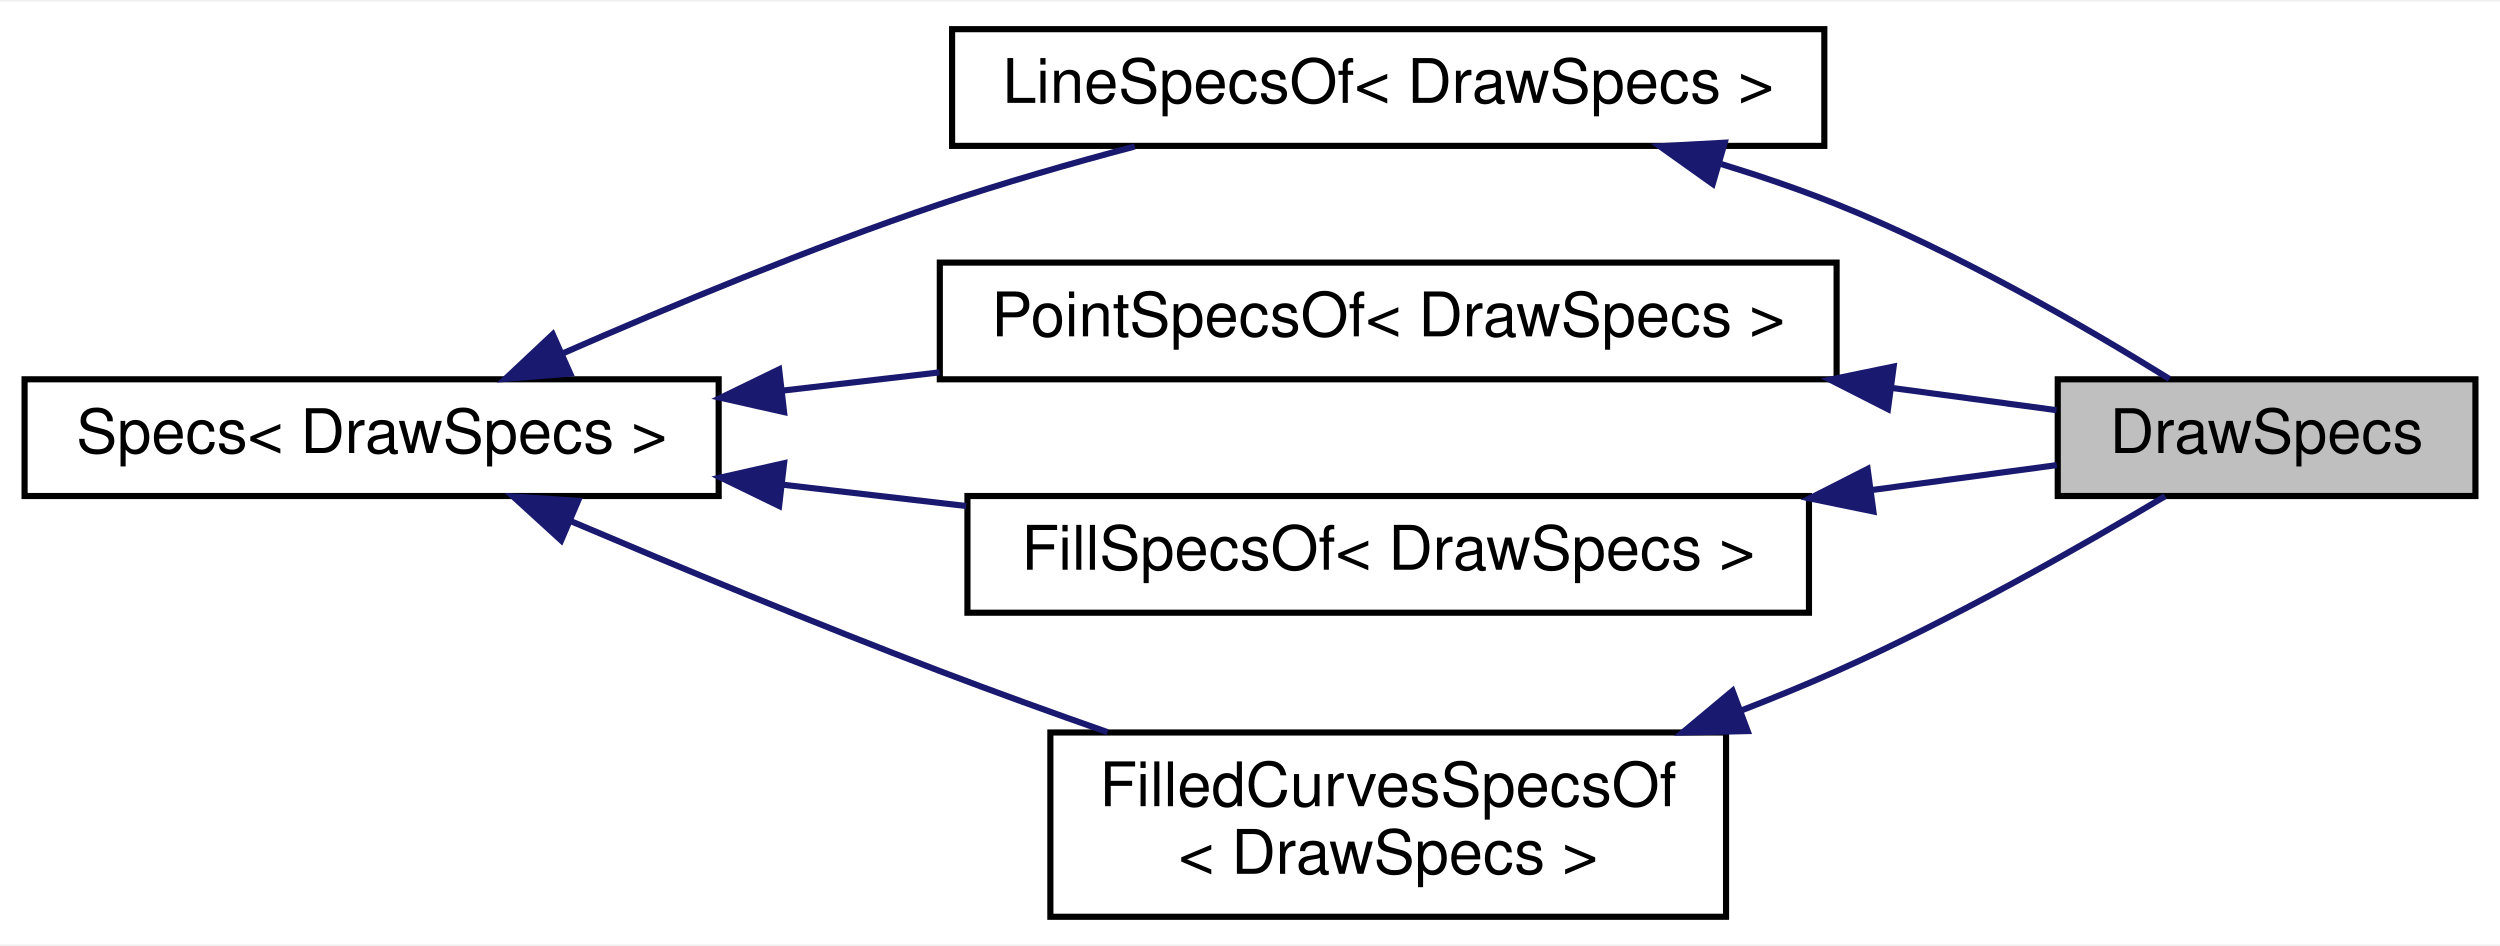
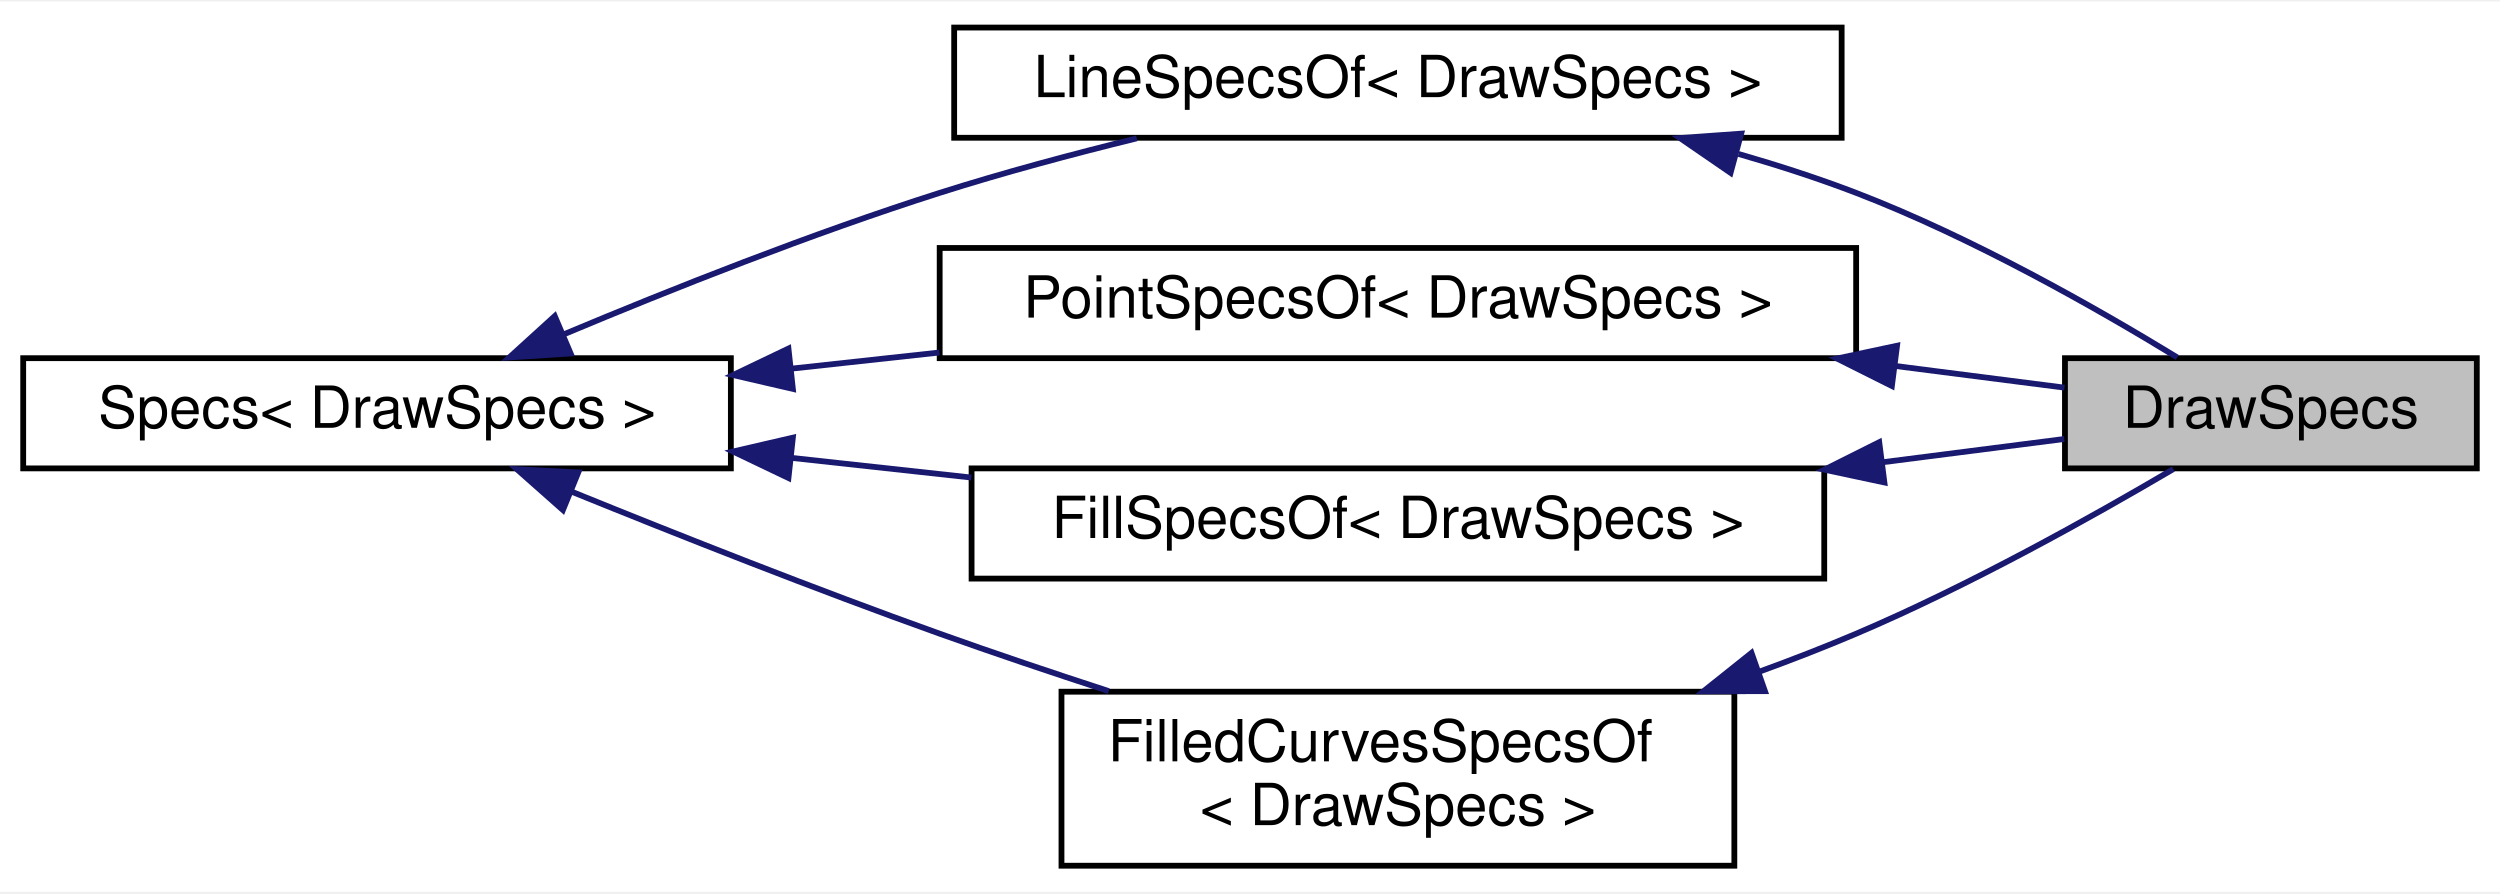
- <svg xmlns="http://www.w3.org/2000/svg" xmlns:xlink="http://www.w3.org/1999/xlink" width="407pt" height="154pt" viewBox="0.00 0.00 407.00 153.50">
+ <svg xmlns="http://www.w3.org/2000/svg" xmlns:xlink="http://www.w3.org/1999/xlink" width="431pt" height="154pt" viewBox="0.00 0.00 431.00 153.50">
  <g id="graph0" class="graph" transform="scale(1 1) rotate(0) translate(4 149.5)">
-     <polygon fill="white" stroke="transparent" points="-4,4 -4,-149.5 403,-149.5 403,4 -4,4" />
+     <polygon fill="white" stroke="transparent" points="-4,4 -4,-149.5 427,-149.5 427,4 -4,4" />
    <g id="node1" class="node">
      <g id="a_node1">
        <a xlink:title="The class where options for the plotted element can be specified.">
-           <polygon fill="#bfbfbf" stroke="black" points="331,-69 331,-88 399,-88 399,-69 331,-69" />
-           <text text-anchor="middle" x="365" y="-76" font-family="Helvetica" font-size="10.00">DrawSpecs</text>
+           <polygon fill="#bfbfbf" stroke="black" points="352,-69 352,-88 423,-88 423,-69 352,-69" />
+           <text text-anchor="middle" x="387.5" y="-76" font-family="Helvetica,sans-Serif" font-size="10.00">DrawSpecs</text>
        </a>
      </g>
    </g>
    <g id="node2" class="node">
      <g id="a_node2">
        <a xlink:href="classsciplot_1_1LineSpecsOf.html" target="_top" xlink:title=" ">
-           <polygon fill="white" stroke="black" points="151,-126 151,-145 293,-145 293,-126 151,-126" />
-           <text text-anchor="middle" x="222" y="-133" font-family="Helvetica" font-size="10.00">LineSpecsOf&lt; DrawSpecs &gt;</text>
+           <polygon fill="white" stroke="black" points="160.5,-126 160.5,-145 313.5,-145 313.5,-126 160.5,-126" />
+           <text text-anchor="middle" x="237" y="-133" font-family="Helvetica,sans-Serif" font-size="10.00">LineSpecsOf&lt; DrawSpecs &gt;</text>
        </a>
      </g>
    </g>
    <g id="edge1" class="edge">
-       <path fill="none" stroke="midnightblue" d="M276.22,-123.04C282.63,-121.08 289.01,-118.9 295,-116.5 314.55,-108.67 335.55,-96.51 349.18,-88.06" />
-       <polygon fill="midnightblue" stroke="midnightblue" points="274.83,-119.8 266.2,-125.94 276.78,-126.52 274.83,-119.8" />
+       <path fill="none" stroke="midnightblue" d="M295.72,-123.21C302.63,-121.22 309.53,-118.98 316,-116.5 335.99,-108.82 357.44,-96.63 371.36,-88.13" />
+       <polygon fill="midnightblue" stroke="midnightblue" points="294.35,-119.95 285.62,-125.95 296.18,-126.71 294.35,-119.95" />
    </g>
    <g id="node3" class="node">
      <g id="a_node3">
        <a xlink:href="classsciplot_1_1Specs.html" target="_top" xlink:title=" ">
-           <polygon fill="white" stroke="black" points="0,-69 0,-88 113,-88 113,-69 0,-69" />
-           <text text-anchor="middle" x="56.5" y="-76" font-family="Helvetica" font-size="10.00">Specs&lt; DrawSpecs &gt;</text>
+           <polygon fill="white" stroke="black" points="0,-69 0,-88 122,-88 122,-69 0,-69" />
+           <text text-anchor="middle" x="61" y="-76" font-family="Helvetica,sans-Serif" font-size="10.00">Specs&lt; DrawSpecs &gt;</text>
        </a>
      </g>
    </g>
    <g id="edge2" class="edge">
-       <path fill="none" stroke="midnightblue" d="M87.5,-92.17C105.18,-99.92 128.1,-109.44 149,-116.5 159.17,-119.93 170.31,-123.14 180.73,-125.9" />
-       <polygon fill="midnightblue" stroke="midnightblue" points="88.83,-88.93 78.27,-88.08 85.99,-95.33 88.83,-88.93" />
+       <path fill="none" stroke="midnightblue" d="M93.24,-92.13C111.82,-99.92 135.99,-109.5 158,-116.5 168.89,-119.96 180.81,-123.16 191.98,-125.9" />
+       <polygon fill="midnightblue" stroke="midnightblue" points="94.38,-88.81 83.8,-88.13 91.64,-95.26 94.38,-88.81" />
    </g>
    <g id="node4" class="node">
      <g id="a_node4">
        <a xlink:href="classsciplot_1_1PointSpecsOf.html" target="_top" xlink:title=" ">
-           <polygon fill="white" stroke="black" points="149,-88 149,-107 295,-107 295,-88 149,-88" />
-           <text text-anchor="middle" x="222" y="-95" font-family="Helvetica" font-size="10.00">PointSpecsOf&lt; DrawSpecs &gt;</text>
+           <polygon fill="white" stroke="black" points="158,-88 158,-107 316,-107 316,-88 158,-88" />
+           <text text-anchor="middle" x="237" y="-95" font-family="Helvetica,sans-Serif" font-size="10.00">PointSpecsOf&lt; DrawSpecs &gt;</text>
        </a>
      </g>
    </g>
    <g id="edge4" class="edge">
-       <path fill="none" stroke="midnightblue" d="M123.42,-86.16C131.83,-87.14 140.47,-88.14 148.96,-89.13" />
-       <polygon fill="midnightblue" stroke="midnightblue" points="123.65,-82.66 113.31,-84.99 122.84,-89.62 123.65,-82.66" />
+       <path fill="none" stroke="midnightblue" d="M132.48,-86.2C140.87,-87.11 149.47,-88.05 157.96,-88.98" />
+       <polygon fill="midnightblue" stroke="midnightblue" points="132.69,-82.7 122.37,-85.09 131.93,-89.66 132.69,-82.7" />
    </g>
    <g id="node5" class="node">
      <g id="a_node5">
        <a xlink:href="classsciplot_1_1FillSpecsOf.html" target="_top" xlink:title=" ">
-           <polygon fill="white" stroke="black" points="153.5,-50 153.5,-69 290.5,-69 290.5,-50 153.5,-50" />
-           <text text-anchor="middle" x="222" y="-57" font-family="Helvetica" font-size="10.00">FillSpecsOf&lt; DrawSpecs &gt;</text>
+           <polygon fill="white" stroke="black" points="163.5,-50 163.5,-69 310.5,-69 310.5,-50 163.5,-50" />
+           <text text-anchor="middle" x="237" y="-57" font-family="Helvetica,sans-Serif" font-size="10.00">FillSpecsOf&lt; DrawSpecs &gt;</text>
        </a>
      </g>
    </g>
    <g id="edge6" class="edge">
-       <path fill="none" stroke="midnightblue" d="M123.42,-70.84C133.26,-69.7 143.41,-68.52 153.29,-67.37" />
-       <polygon fill="midnightblue" stroke="midnightblue" points="122.84,-67.38 113.31,-72.01 123.65,-74.34 122.84,-67.38" />
+       <path fill="none" stroke="midnightblue" d="M132.46,-70.81C142.67,-69.69 153.2,-68.54 163.46,-67.42" />
+       <polygon fill="midnightblue" stroke="midnightblue" points="131.93,-67.34 122.37,-71.91 132.69,-74.3 131.93,-67.34" />
    </g>
    <g id="node6" class="node">
      <g id="a_node6">
        <a xlink:href="classsciplot_1_1FilledCurvesSpecsOf.html" target="_top" xlink:title=" ">
-           <polygon fill="white" stroke="black" points="167,-0.5 167,-30.5 277,-30.5 277,-0.5 167,-0.5" />
-           <text text-anchor="start" x="175" y="-18.5" font-family="Helvetica" font-size="10.00">FilledCurvesSpecsOf</text>
-           <text text-anchor="middle" x="222" y="-7.5" font-family="Helvetica" font-size="10.00">&lt; DrawSpecs &gt;</text>
+           <polygon fill="white" stroke="black" points="179,-0.5 179,-30.5 295,-30.5 295,-0.5 179,-0.5" />
+           <text text-anchor="start" x="187" y="-18.5" font-family="Helvetica,sans-Serif" font-size="10.00">FilledCurvesSpecsOf</text>
+           <text text-anchor="middle" x="237" y="-7.5" font-family="Helvetica,sans-Serif" font-size="10.00">&lt; DrawSpecs &gt;</text>
        </a>
      </g>
    </g>
    <g id="edge8" class="edge">
-       <path fill="none" stroke="midnightblue" d="M88.77,-64.97C106.36,-57.5 128.79,-48.2 149,-40.5 157.78,-37.16 167.23,-33.74 176.3,-30.56" />
-       <polygon fill="midnightblue" stroke="midnightblue" points="87.36,-61.77 79.54,-68.91 90.11,-68.21 87.36,-61.77" />
+       <path fill="none" stroke="midnightblue" d="M94.54,-64.99C113.03,-57.48 136.68,-48.13 158,-40.5 167.37,-37.15 177.45,-33.76 187.15,-30.6" />
+       <polygon fill="midnightblue" stroke="midnightblue" points="93.05,-61.82 85.11,-68.85 95.69,-68.3 93.05,-61.82" />
    </g>
    <g id="edge3" class="edge">
-       <path fill="none" stroke="midnightblue" d="M303.85,-86.61C313.33,-85.33 322.55,-84.09 330.81,-82.97" />
-       <polygon fill="midnightblue" stroke="midnightblue" points="303.36,-83.14 293.91,-87.94 304.29,-90.08 303.36,-83.14" />
+       <path fill="none" stroke="midnightblue" d="M322.63,-86.67C332.93,-85.35 342.97,-84.07 351.92,-82.92" />
+       <polygon fill="midnightblue" stroke="midnightblue" points="322.16,-83.2 312.69,-87.94 323.05,-90.15 322.16,-83.2" />
    </g>
    <g id="edge5" class="edge">
-       <path fill="none" stroke="midnightblue" d="M300.77,-69.98C311.33,-71.4 321.68,-72.8 330.84,-74.03" />
-       <polygon fill="midnightblue" stroke="midnightblue" points="300.99,-66.48 290.61,-68.61 300.05,-73.41 300.99,-66.48" />
+       <path fill="none" stroke="midnightblue" d="M320.64,-70.07C331.63,-71.48 342.37,-72.85 351.88,-74.07" />
+       <polygon fill="midnightblue" stroke="midnightblue" points="320.87,-66.57 310.51,-68.78 319.98,-73.52 320.87,-66.57" />
    </g>
    <g id="edge7" class="edge">
-       <path fill="none" stroke="midnightblue" d="M279.47,-34.08C284.76,-36.13 290.01,-38.28 295,-40.5 313.99,-48.95 334.76,-60.76 348.49,-68.97" />
-       <polygon fill="midnightblue" stroke="midnightblue" points="280.52,-30.73 269.93,-30.5 278.06,-37.29 280.52,-30.73" />
+       <path fill="none" stroke="midnightblue" d="M299.29,-33.95C304.99,-36.02 310.64,-38.22 316,-40.5 335.45,-48.77 356.66,-60.62 370.68,-68.88" />
+       <polygon fill="midnightblue" stroke="midnightblue" points="300.28,-30.59 289.68,-30.58 297.96,-37.19 300.28,-30.59" />
    </g>
  </g>
</svg>
